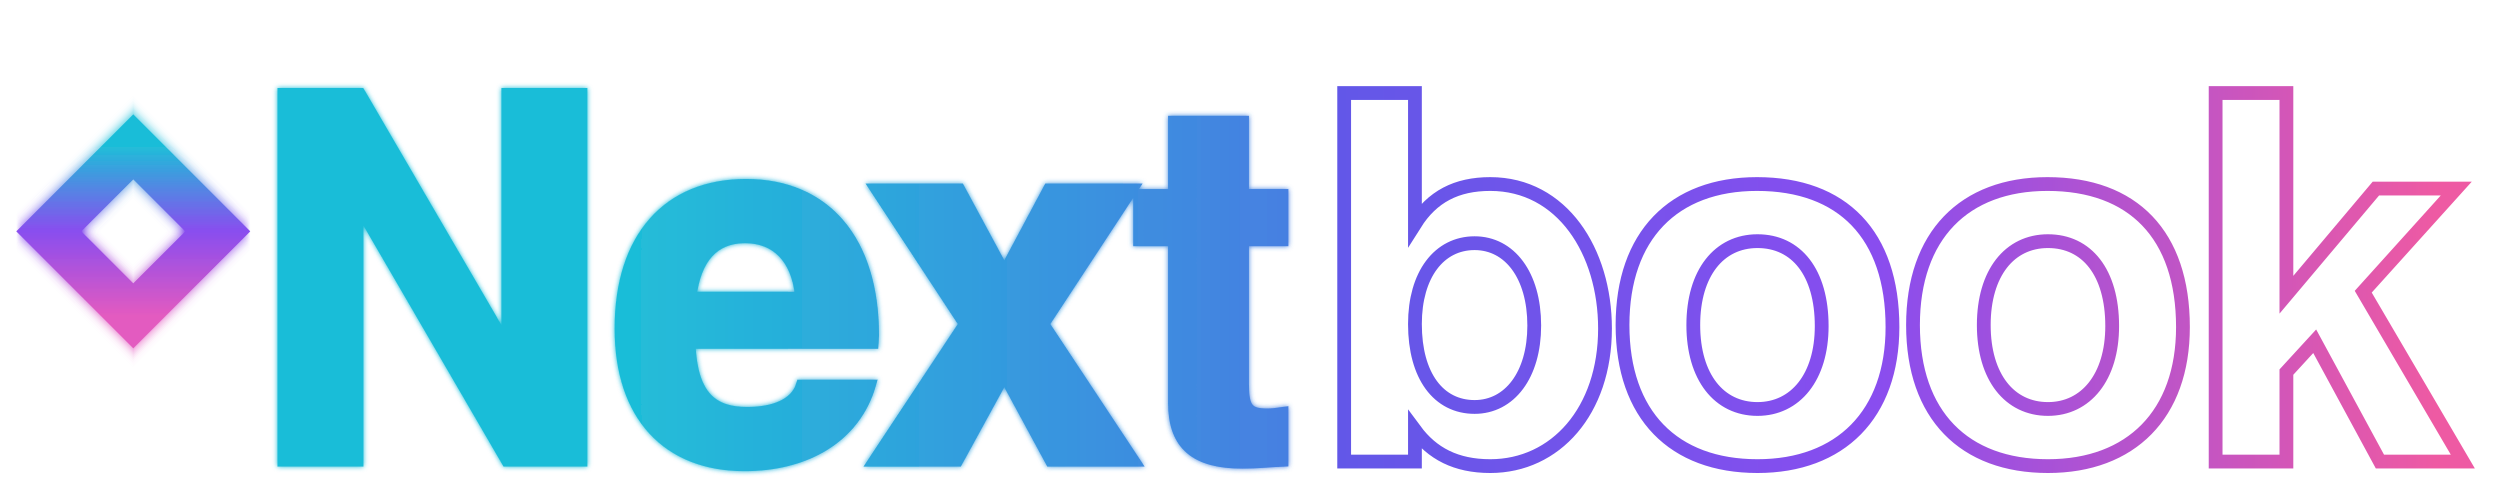
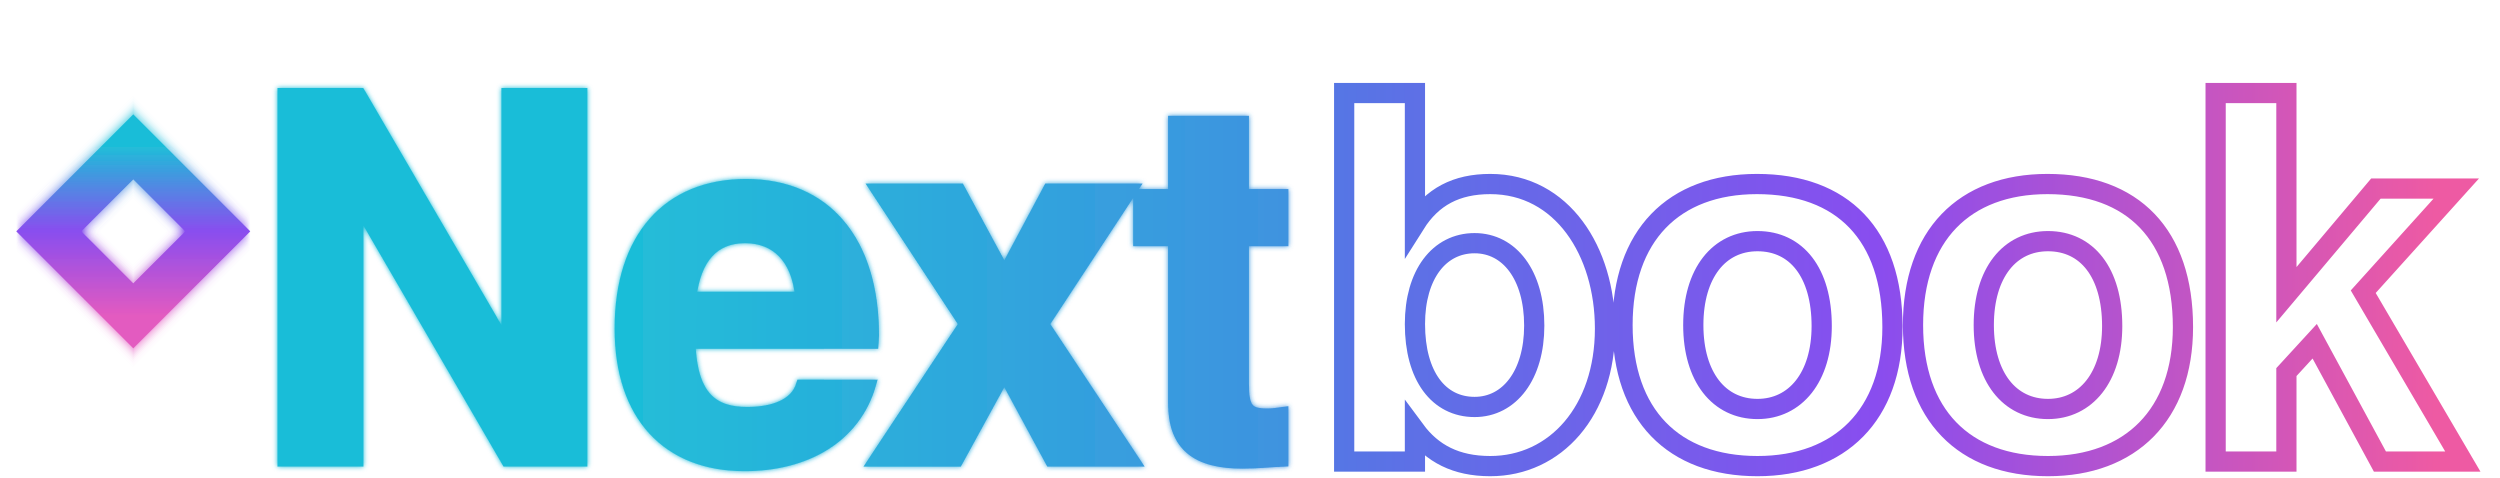
<svg xmlns="http://www.w3.org/2000/svg" viewBox="-60 -60 2720 520">
  <defs>
    <linearGradient id="outerGradient" x1="0%" y1="0%" x2="100%" y2="100%">
      <stop offset="0%" style="stop-color:#06B6D4;stop-opacity:1" />
      <stop offset="50%" style="stop-color:#7C3AED;stop-opacity:1" />
      <stop offset="100%" style="stop-color:#E048B9;stop-opacity:1" />
    </linearGradient>
    <linearGradient id="nextGradient" x1="420" y1="0" x2="1580" y2="0" gradientUnits="userSpaceOnUse">
      <stop offset="0%" style="stop-color:#06B6D4;stop-opacity:1" />
-       <stop offset="100%" style="stop-color:#4F46E5;stop-opacity:1" />
+       <stop offset="100%" style="stop-color:#4169E1;stop-opacity:1" />
    </linearGradient>
    <linearGradient id="bookGradient" x1="0" y1="0" x2="1220" y2="0" gradientUnits="userSpaceOnUse">
-       <stop offset="0%" style="stop-color:#4F46E5;stop-opacity:1" />
+       <stop offset="0%" style="stop-color:#4169E1;stop-opacity:1" />
      <stop offset="50%" style="stop-color:#7C3AED;stop-opacity:1" />
      <stop offset="100%" style="stop-color:#EC4899;stop-opacity:1" />
    </linearGradient>
    <linearGradient id="bgGradient" x1="0%" y1="0%" x2="100%" y2="100%">
      <stop offset="0%" style="stop-color:#18181B;stop-opacity:1" />
      <stop offset="100%" style="stop-color:#09090B;stop-opacity:1" />
    </linearGradient>
    <filter id="glow" x="-50%" y="-50%" width="200%" height="200%">
      <feGaussianBlur stdDeviation="6" result="coloredBlur" />
      <feMerge>
        <feMergeNode in="coloredBlur" />
        <feMergeNode in="SourceGraphic" />
      </feMerge>
    </filter>
    <filter id="textGlow" x="-50%" y="-50%" width="200%" height="200%">
      <feGaussianBlur stdDeviation="3" result="coloredBlur" />
      <feMerge>
        <feMergeNode in="coloredBlur" />
        <feMergeNode in="SourceGraphic" />
      </feMerge>
    </filter>
    <filter id="mirageEffect" x="-20%" y="-20%" width="140%" height="140%">
      <feTurbulence type="turbulence" baseFrequency="0.01 0.06" numOctaves="2" result="turbulence" seed="5">
        <animate attributeName="baseFrequency" values="0.01 0.06;0.015 0.08;0.01 0.06" dur="3s" repeatCount="indefinite" />
      </feTurbulence>
      <feDisplacementMap in="SourceGraphic" in2="turbulence" scale="8" xChannelSelector="R" yChannelSelector="G">
        <animate attributeName="scale" values="6;10;6" dur="2s" repeatCount="indefinite" />
      </feDisplacementMap>
    </filter>
  </defs>
  <g transform="translate(0, 135)">
    <g transform="rotate(45 85 85)">
      <rect x="0" y="0" width="130" height="130" fill="none" stroke="url(#outerGradient)" stroke-width="50" filter="url(#glow)" opacity="0.9" />
    </g>
  </g>
  <g transform="translate(210, 0)">
    <text x="0" y="245" font-family="'Helvetica Neue'" font-size="550" font-weight="700" letter-spacing="-16" filter="url(#textGlow)" opacity="0.9" dominant-baseline="middle">
      <tspan fill="url(#nextGradient)" stroke="url(#nextGradient)" stroke-width="11">Next</tspan>
    </text>
    <g transform="translate(1160, 0)">
-       <text x="0" y="245" font-family="'Helvetica Neue'" font-size="550" font-weight="700" letter-spacing="-20" filter="url(#mirageB)" opacity="0.9" dominant-baseline="middle" fill="none" stroke="url(#bookGradient)" stroke-width="15">book</text>
+       <text x="0" y="245" font-family="'Helvetica Neue'" font-size="550" font-weight="700" letter-spacing="-20" filter="url(#mirageB)" opacity="0.9" dominant-baseline="middle" fill="none" stroke="url(#bookGradient)" stroke-width="22">book</text>
    </g>
  </g>
</svg>
